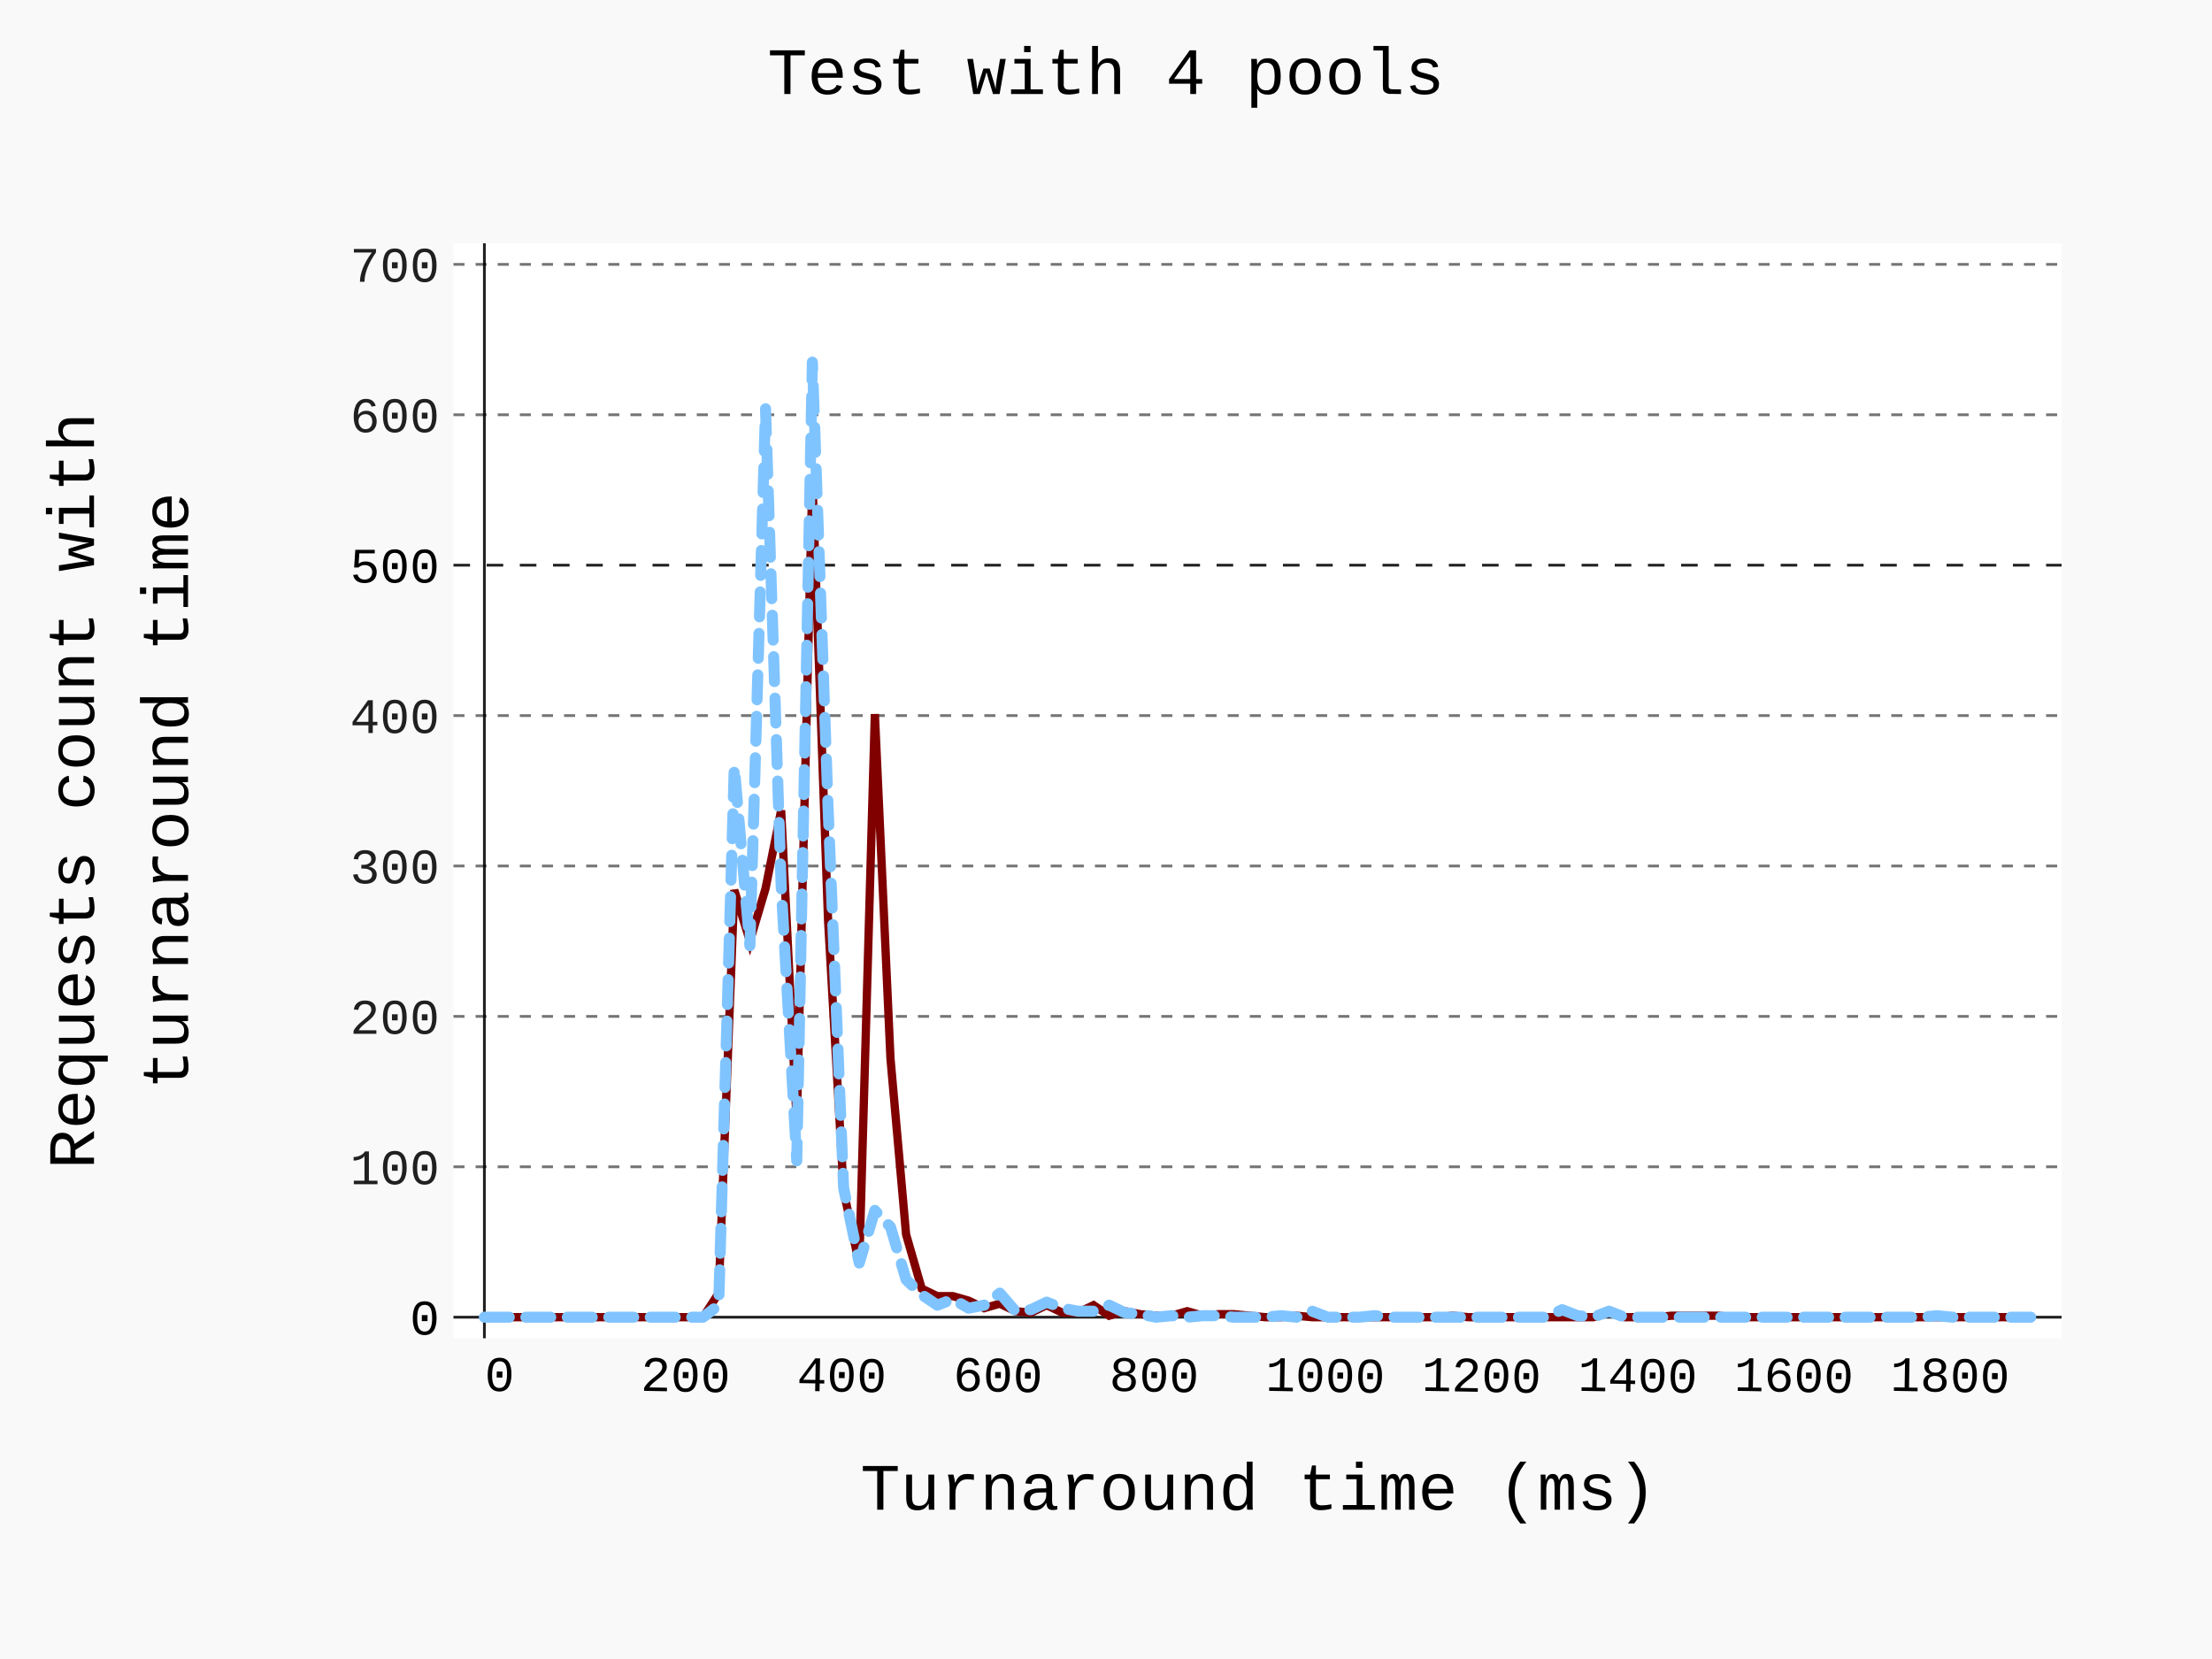
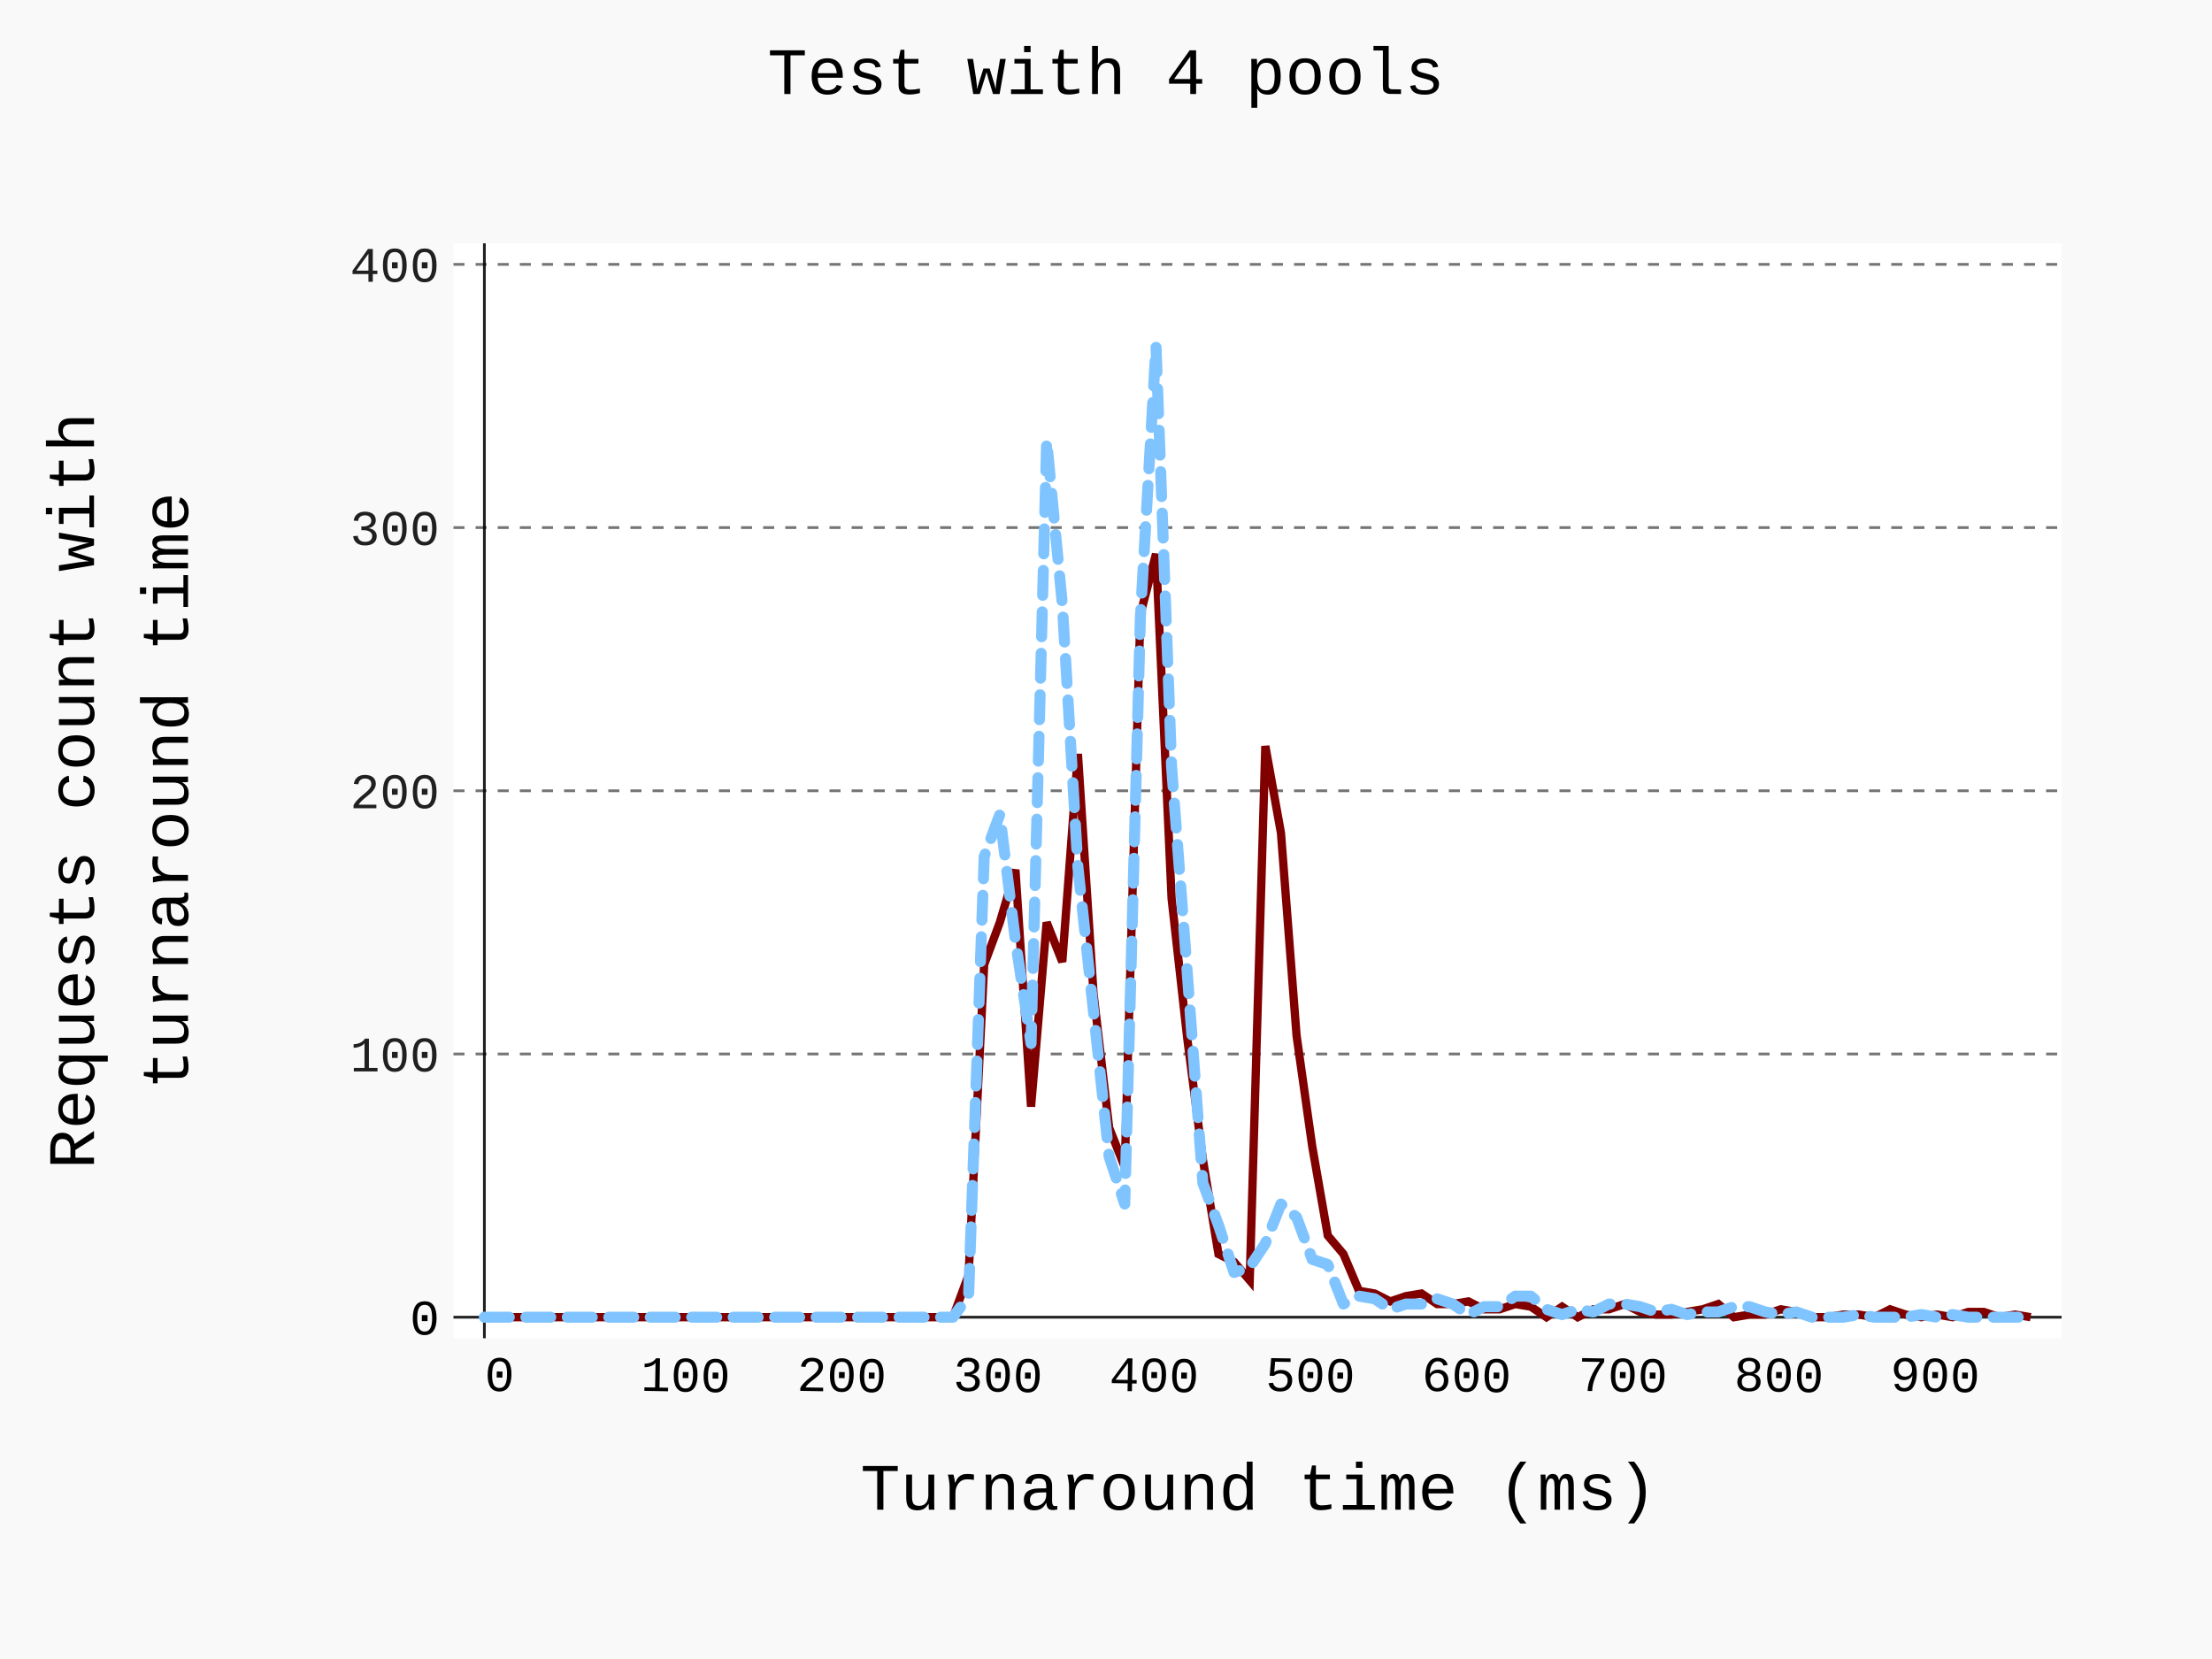
- <svg xmlns="http://www.w3.org/2000/svg" class="pygal-chart" id="chart-2735d341-30c8-4a26-ba14-3b3c11d05da4" viewBox="0 0 800 600">
+ <svg xmlns="http://www.w3.org/2000/svg" class="pygal-chart" id="chart-72736ac3-50ef-46f2-8d06-a641aa8146a9" viewBox="0 0 800 600">
  <defs>
-     <style type="text/css">#chart-2735d341-30c8-4a26-ba14-3b3c11d05da4{-webkit-user-select:none;-webkit-font-smoothing:antialiased;font-family:Consolas,"Liberation Mono",Menlo,Courier,monospace}#chart-2735d341-30c8-4a26-ba14-3b3c11d05da4 .title{font-family:Consolas,"Liberation Mono",Menlo,Courier,monospace;font-size:24px}#chart-2735d341-30c8-4a26-ba14-3b3c11d05da4 .legends .legend text{font-family:Consolas,"Liberation Mono",Menlo,Courier,monospace;font-size:14px}#chart-2735d341-30c8-4a26-ba14-3b3c11d05da4 .axis text{font-family:Consolas,"Liberation Mono",Menlo,Courier,monospace;font-size:18px}#chart-2735d341-30c8-4a26-ba14-3b3c11d05da4 .axis text.major{font-family:Consolas,"Liberation Mono",Menlo,Courier,monospace;font-size:18px}#chart-2735d341-30c8-4a26-ba14-3b3c11d05da4 .text-overlay text.value{font-family:Consolas,"Liberation Mono",Menlo,Courier,monospace;font-size:16px}#chart-2735d341-30c8-4a26-ba14-3b3c11d05da4 .text-overlay text.label{font-family:Consolas,"Liberation Mono",Menlo,Courier,monospace;font-size:10px}#chart-2735d341-30c8-4a26-ba14-3b3c11d05da4 .tooltip{font-family:Consolas,"Liberation Mono",Menlo,Courier,monospace;font-size:14px}#chart-2735d341-30c8-4a26-ba14-3b3c11d05da4 text.no_data{font-family:Consolas,"Liberation Mono",Menlo,Courier,monospace;font-size:64px}
- #chart-2735d341-30c8-4a26-ba14-3b3c11d05da4{background-color:rgba(249,249,249,1)}#chart-2735d341-30c8-4a26-ba14-3b3c11d05da4 path,#chart-2735d341-30c8-4a26-ba14-3b3c11d05da4 line,#chart-2735d341-30c8-4a26-ba14-3b3c11d05da4 rect,#chart-2735d341-30c8-4a26-ba14-3b3c11d05da4 circle{-webkit-transition:150ms;-moz-transition:150ms;transition:150ms}#chart-2735d341-30c8-4a26-ba14-3b3c11d05da4 .graph &gt; .background{fill:rgba(249,249,249,1)}#chart-2735d341-30c8-4a26-ba14-3b3c11d05da4 .plot &gt; .background{fill:rgba(255,255,255,1)}#chart-2735d341-30c8-4a26-ba14-3b3c11d05da4 .graph{fill:rgba(0,0,0,.87)}#chart-2735d341-30c8-4a26-ba14-3b3c11d05da4 text.no_data{fill:rgba(0,0,0,1)}#chart-2735d341-30c8-4a26-ba14-3b3c11d05da4 .title{fill:rgba(0,0,0,1)}#chart-2735d341-30c8-4a26-ba14-3b3c11d05da4 .legends .legend text{fill:rgba(0,0,0,.87)}#chart-2735d341-30c8-4a26-ba14-3b3c11d05da4 .legends .legend:hover text{fill:rgba(0,0,0,1)}#chart-2735d341-30c8-4a26-ba14-3b3c11d05da4 .axis .line{stroke:rgba(0,0,0,1)}#chart-2735d341-30c8-4a26-ba14-3b3c11d05da4 .axis .guide.line{stroke:rgba(0,0,0,.54)}#chart-2735d341-30c8-4a26-ba14-3b3c11d05da4 .axis .major.line{stroke:rgba(0,0,0,.87)}#chart-2735d341-30c8-4a26-ba14-3b3c11d05da4 .axis text.major{fill:rgba(0,0,0,1)}#chart-2735d341-30c8-4a26-ba14-3b3c11d05da4 .axis.y .guides:hover .guide.line,#chart-2735d341-30c8-4a26-ba14-3b3c11d05da4 .line-graph .axis.x .guides:hover .guide.line,#chart-2735d341-30c8-4a26-ba14-3b3c11d05da4 .stackedline-graph .axis.x .guides:hover .guide.line,#chart-2735d341-30c8-4a26-ba14-3b3c11d05da4 .xy-graph .axis.x .guides:hover .guide.line{stroke:rgba(0,0,0,1)}#chart-2735d341-30c8-4a26-ba14-3b3c11d05da4 .axis .guides:hover text{fill:rgba(0,0,0,1)}#chart-2735d341-30c8-4a26-ba14-3b3c11d05da4 .reactive{fill-opacity:.7;stroke-opacity:.8}#chart-2735d341-30c8-4a26-ba14-3b3c11d05da4 .ci{stroke:rgba(0,0,0,.87)}#chart-2735d341-30c8-4a26-ba14-3b3c11d05da4 .reactive.active,#chart-2735d341-30c8-4a26-ba14-3b3c11d05da4 .active .reactive{fill-opacity:.8;stroke-opacity:.9;stroke-width:4}#chart-2735d341-30c8-4a26-ba14-3b3c11d05da4 .ci .reactive.active{stroke-width:1.5}#chart-2735d341-30c8-4a26-ba14-3b3c11d05da4 .series text{fill:rgba(0,0,0,1)}#chart-2735d341-30c8-4a26-ba14-3b3c11d05da4 .tooltip rect{fill:rgba(255,255,255,1);stroke:rgba(0,0,0,1);-webkit-transition:opacity 150ms;-moz-transition:opacity 150ms;transition:opacity 150ms}#chart-2735d341-30c8-4a26-ba14-3b3c11d05da4 .tooltip .label{fill:rgba(0,0,0,.87)}#chart-2735d341-30c8-4a26-ba14-3b3c11d05da4 .tooltip .label{fill:rgba(0,0,0,.87)}#chart-2735d341-30c8-4a26-ba14-3b3c11d05da4 .tooltip .legend{font-size:.8em;fill:rgba(0,0,0,.54)}#chart-2735d341-30c8-4a26-ba14-3b3c11d05da4 .tooltip .x_label{font-size:.6em;fill:rgba(0,0,0,1)}#chart-2735d341-30c8-4a26-ba14-3b3c11d05da4 .tooltip .xlink{font-size:.5em;text-decoration:underline}#chart-2735d341-30c8-4a26-ba14-3b3c11d05da4 .tooltip .value{font-size:1.5em}#chart-2735d341-30c8-4a26-ba14-3b3c11d05da4 .bound{font-size:.5em}#chart-2735d341-30c8-4a26-ba14-3b3c11d05da4 .max-value{font-size:.75em;fill:rgba(0,0,0,.54)}#chart-2735d341-30c8-4a26-ba14-3b3c11d05da4 .map-element{fill:rgba(255,255,255,1);stroke:rgba(0,0,0,.54) !important}#chart-2735d341-30c8-4a26-ba14-3b3c11d05da4 .map-element .reactive{fill-opacity:inherit;stroke-opacity:inherit}#chart-2735d341-30c8-4a26-ba14-3b3c11d05da4 .color-0,#chart-2735d341-30c8-4a26-ba14-3b3c11d05da4 .color-0 a:visited{stroke:#F44336;fill:#F44336}#chart-2735d341-30c8-4a26-ba14-3b3c11d05da4 .color-1,#chart-2735d341-30c8-4a26-ba14-3b3c11d05da4 .color-1 a:visited{stroke:#3F51B5;fill:#3F51B5}#chart-2735d341-30c8-4a26-ba14-3b3c11d05da4 .text-overlay .color-0 text{fill:black}#chart-2735d341-30c8-4a26-ba14-3b3c11d05da4 .text-overlay .color-1 text{fill:black}#chart-2735d341-30c8-4a26-ba14-3b3c11d05da4 .series.serie-0{stroke-width:3}#chart-2735d341-30c8-4a26-ba14-3b3c11d05da4 .series.serie-1{stroke-width:4;stroke-linejoin:round;stroke-linecap:round;stroke-dasharray:9,6}
- #chart-2735d341-30c8-4a26-ba14-3b3c11d05da4 text.no_data{text-anchor:middle}#chart-2735d341-30c8-4a26-ba14-3b3c11d05da4 .guide.line{fill:none}#chart-2735d341-30c8-4a26-ba14-3b3c11d05da4 .centered{text-anchor:middle}#chart-2735d341-30c8-4a26-ba14-3b3c11d05da4 .title{text-anchor:middle}#chart-2735d341-30c8-4a26-ba14-3b3c11d05da4 .legends .legend text{fill-opacity:1}#chart-2735d341-30c8-4a26-ba14-3b3c11d05da4 .axis.x text{text-anchor:middle}#chart-2735d341-30c8-4a26-ba14-3b3c11d05da4 .axis.x:not(.web) text[transform]{text-anchor:start}#chart-2735d341-30c8-4a26-ba14-3b3c11d05da4 .axis.x:not(.web) text[transform].backwards{text-anchor:end}#chart-2735d341-30c8-4a26-ba14-3b3c11d05da4 .axis.y text{text-anchor:end}#chart-2735d341-30c8-4a26-ba14-3b3c11d05da4 .axis.y text[transform].backwards{text-anchor:start}#chart-2735d341-30c8-4a26-ba14-3b3c11d05da4 .axis.y2 text{text-anchor:start}#chart-2735d341-30c8-4a26-ba14-3b3c11d05da4 .axis.y2 text[transform].backwards{text-anchor:end}#chart-2735d341-30c8-4a26-ba14-3b3c11d05da4 .axis .guide.line{stroke-dasharray:4,4}#chart-2735d341-30c8-4a26-ba14-3b3c11d05da4 .axis .major.guide.line{stroke-dasharray:6,6}#chart-2735d341-30c8-4a26-ba14-3b3c11d05da4 .horizontal .axis.y .guide.line,#chart-2735d341-30c8-4a26-ba14-3b3c11d05da4 .horizontal .axis.y2 .guide.line,#chart-2735d341-30c8-4a26-ba14-3b3c11d05da4 .vertical .axis.x .guide.line{opacity:0}#chart-2735d341-30c8-4a26-ba14-3b3c11d05da4 .horizontal .axis.always_show .guide.line,#chart-2735d341-30c8-4a26-ba14-3b3c11d05da4 .vertical .axis.always_show .guide.line{opacity:1 !important}#chart-2735d341-30c8-4a26-ba14-3b3c11d05da4 .axis.y .guides:hover .guide.line,#chart-2735d341-30c8-4a26-ba14-3b3c11d05da4 .axis.y2 .guides:hover .guide.line,#chart-2735d341-30c8-4a26-ba14-3b3c11d05da4 .axis.x .guides:hover .guide.line{opacity:1}#chart-2735d341-30c8-4a26-ba14-3b3c11d05da4 .axis .guides:hover text{opacity:1}#chart-2735d341-30c8-4a26-ba14-3b3c11d05da4 .nofill{fill:none}#chart-2735d341-30c8-4a26-ba14-3b3c11d05da4 .subtle-fill{fill-opacity:.2}#chart-2735d341-30c8-4a26-ba14-3b3c11d05da4 .dot{stroke-width:1px;fill-opacity:1}#chart-2735d341-30c8-4a26-ba14-3b3c11d05da4 .dot.active{stroke-width:5px}#chart-2735d341-30c8-4a26-ba14-3b3c11d05da4 .dot.negative{fill:transparent}#chart-2735d341-30c8-4a26-ba14-3b3c11d05da4 text,#chart-2735d341-30c8-4a26-ba14-3b3c11d05da4 tspan{stroke:none !important}#chart-2735d341-30c8-4a26-ba14-3b3c11d05da4 .series text.active{opacity:1}#chart-2735d341-30c8-4a26-ba14-3b3c11d05da4 .tooltip rect{fill-opacity:.95;stroke-width:.5}#chart-2735d341-30c8-4a26-ba14-3b3c11d05da4 .tooltip text{fill-opacity:1}#chart-2735d341-30c8-4a26-ba14-3b3c11d05da4 .showable{visibility:hidden}#chart-2735d341-30c8-4a26-ba14-3b3c11d05da4 .showable.shown{visibility:visible}#chart-2735d341-30c8-4a26-ba14-3b3c11d05da4 .gauge-background{fill:rgba(229,229,229,1);stroke:none}#chart-2735d341-30c8-4a26-ba14-3b3c11d05da4 .bg-lines{stroke:rgba(249,249,249,1);stroke-width:2px}
- #chart-2735d341-30c8-4a26-ba14-3b3c11d05da4 .color-0{stroke:#800000;fill:#800000}#chart-2735d341-30c8-4a26-ba14-3b3c11d05da4 .color-1{stroke:#80c4ff;fill:#80c4ff}#chart-2735d341-30c8-4a26-ba14-3b3c11d05da4 .reactive{fill-opacity:1;stroke-opacity:1}</style>
+     <style type="text/css">#chart-72736ac3-50ef-46f2-8d06-a641aa8146a9{-webkit-user-select:none;-webkit-font-smoothing:antialiased;font-family:Consolas,"Liberation Mono",Menlo,Courier,monospace}#chart-72736ac3-50ef-46f2-8d06-a641aa8146a9 .title{font-family:Consolas,"Liberation Mono",Menlo,Courier,monospace;font-size:24px}#chart-72736ac3-50ef-46f2-8d06-a641aa8146a9 .legends .legend text{font-family:Consolas,"Liberation Mono",Menlo,Courier,monospace;font-size:14px}#chart-72736ac3-50ef-46f2-8d06-a641aa8146a9 .axis text{font-family:Consolas,"Liberation Mono",Menlo,Courier,monospace;font-size:18px}#chart-72736ac3-50ef-46f2-8d06-a641aa8146a9 .axis text.major{font-family:Consolas,"Liberation Mono",Menlo,Courier,monospace;font-size:18px}#chart-72736ac3-50ef-46f2-8d06-a641aa8146a9 .text-overlay text.value{font-family:Consolas,"Liberation Mono",Menlo,Courier,monospace;font-size:16px}#chart-72736ac3-50ef-46f2-8d06-a641aa8146a9 .text-overlay text.label{font-family:Consolas,"Liberation Mono",Menlo,Courier,monospace;font-size:10px}#chart-72736ac3-50ef-46f2-8d06-a641aa8146a9 .tooltip{font-family:Consolas,"Liberation Mono",Menlo,Courier,monospace;font-size:14px}#chart-72736ac3-50ef-46f2-8d06-a641aa8146a9 text.no_data{font-family:Consolas,"Liberation Mono",Menlo,Courier,monospace;font-size:64px}
+ #chart-72736ac3-50ef-46f2-8d06-a641aa8146a9{background-color:rgba(249,249,249,1)}#chart-72736ac3-50ef-46f2-8d06-a641aa8146a9 path,#chart-72736ac3-50ef-46f2-8d06-a641aa8146a9 line,#chart-72736ac3-50ef-46f2-8d06-a641aa8146a9 rect,#chart-72736ac3-50ef-46f2-8d06-a641aa8146a9 circle{-webkit-transition:150ms;-moz-transition:150ms;transition:150ms}#chart-72736ac3-50ef-46f2-8d06-a641aa8146a9 .graph &gt; .background{fill:rgba(249,249,249,1)}#chart-72736ac3-50ef-46f2-8d06-a641aa8146a9 .plot &gt; .background{fill:rgba(255,255,255,1)}#chart-72736ac3-50ef-46f2-8d06-a641aa8146a9 .graph{fill:rgba(0,0,0,.87)}#chart-72736ac3-50ef-46f2-8d06-a641aa8146a9 text.no_data{fill:rgba(0,0,0,1)}#chart-72736ac3-50ef-46f2-8d06-a641aa8146a9 .title{fill:rgba(0,0,0,1)}#chart-72736ac3-50ef-46f2-8d06-a641aa8146a9 .legends .legend text{fill:rgba(0,0,0,.87)}#chart-72736ac3-50ef-46f2-8d06-a641aa8146a9 .legends .legend:hover text{fill:rgba(0,0,0,1)}#chart-72736ac3-50ef-46f2-8d06-a641aa8146a9 .axis .line{stroke:rgba(0,0,0,1)}#chart-72736ac3-50ef-46f2-8d06-a641aa8146a9 .axis .guide.line{stroke:rgba(0,0,0,.54)}#chart-72736ac3-50ef-46f2-8d06-a641aa8146a9 .axis .major.line{stroke:rgba(0,0,0,.87)}#chart-72736ac3-50ef-46f2-8d06-a641aa8146a9 .axis text.major{fill:rgba(0,0,0,1)}#chart-72736ac3-50ef-46f2-8d06-a641aa8146a9 .axis.y .guides:hover .guide.line,#chart-72736ac3-50ef-46f2-8d06-a641aa8146a9 .line-graph .axis.x .guides:hover .guide.line,#chart-72736ac3-50ef-46f2-8d06-a641aa8146a9 .stackedline-graph .axis.x .guides:hover .guide.line,#chart-72736ac3-50ef-46f2-8d06-a641aa8146a9 .xy-graph .axis.x .guides:hover .guide.line{stroke:rgba(0,0,0,1)}#chart-72736ac3-50ef-46f2-8d06-a641aa8146a9 .axis .guides:hover text{fill:rgba(0,0,0,1)}#chart-72736ac3-50ef-46f2-8d06-a641aa8146a9 .reactive{fill-opacity:.7;stroke-opacity:.8}#chart-72736ac3-50ef-46f2-8d06-a641aa8146a9 .ci{stroke:rgba(0,0,0,.87)}#chart-72736ac3-50ef-46f2-8d06-a641aa8146a9 .reactive.active,#chart-72736ac3-50ef-46f2-8d06-a641aa8146a9 .active .reactive{fill-opacity:.8;stroke-opacity:.9;stroke-width:4}#chart-72736ac3-50ef-46f2-8d06-a641aa8146a9 .ci .reactive.active{stroke-width:1.5}#chart-72736ac3-50ef-46f2-8d06-a641aa8146a9 .series text{fill:rgba(0,0,0,1)}#chart-72736ac3-50ef-46f2-8d06-a641aa8146a9 .tooltip rect{fill:rgba(255,255,255,1);stroke:rgba(0,0,0,1);-webkit-transition:opacity 150ms;-moz-transition:opacity 150ms;transition:opacity 150ms}#chart-72736ac3-50ef-46f2-8d06-a641aa8146a9 .tooltip .label{fill:rgba(0,0,0,.87)}#chart-72736ac3-50ef-46f2-8d06-a641aa8146a9 .tooltip .label{fill:rgba(0,0,0,.87)}#chart-72736ac3-50ef-46f2-8d06-a641aa8146a9 .tooltip .legend{font-size:.8em;fill:rgba(0,0,0,.54)}#chart-72736ac3-50ef-46f2-8d06-a641aa8146a9 .tooltip .x_label{font-size:.6em;fill:rgba(0,0,0,1)}#chart-72736ac3-50ef-46f2-8d06-a641aa8146a9 .tooltip .xlink{font-size:.5em;text-decoration:underline}#chart-72736ac3-50ef-46f2-8d06-a641aa8146a9 .tooltip .value{font-size:1.5em}#chart-72736ac3-50ef-46f2-8d06-a641aa8146a9 .bound{font-size:.5em}#chart-72736ac3-50ef-46f2-8d06-a641aa8146a9 .max-value{font-size:.75em;fill:rgba(0,0,0,.54)}#chart-72736ac3-50ef-46f2-8d06-a641aa8146a9 .map-element{fill:rgba(255,255,255,1);stroke:rgba(0,0,0,.54) !important}#chart-72736ac3-50ef-46f2-8d06-a641aa8146a9 .map-element .reactive{fill-opacity:inherit;stroke-opacity:inherit}#chart-72736ac3-50ef-46f2-8d06-a641aa8146a9 .color-0,#chart-72736ac3-50ef-46f2-8d06-a641aa8146a9 .color-0 a:visited{stroke:#F44336;fill:#F44336}#chart-72736ac3-50ef-46f2-8d06-a641aa8146a9 .color-1,#chart-72736ac3-50ef-46f2-8d06-a641aa8146a9 .color-1 a:visited{stroke:#3F51B5;fill:#3F51B5}#chart-72736ac3-50ef-46f2-8d06-a641aa8146a9 .text-overlay .color-0 text{fill:black}#chart-72736ac3-50ef-46f2-8d06-a641aa8146a9 .text-overlay .color-1 text{fill:black}#chart-72736ac3-50ef-46f2-8d06-a641aa8146a9 .series.serie-0{stroke-width:3}#chart-72736ac3-50ef-46f2-8d06-a641aa8146a9 .series.serie-1{stroke-width:4;stroke-linejoin:round;stroke-linecap:round;stroke-dasharray:9,6}
+ #chart-72736ac3-50ef-46f2-8d06-a641aa8146a9 text.no_data{text-anchor:middle}#chart-72736ac3-50ef-46f2-8d06-a641aa8146a9 .guide.line{fill:none}#chart-72736ac3-50ef-46f2-8d06-a641aa8146a9 .centered{text-anchor:middle}#chart-72736ac3-50ef-46f2-8d06-a641aa8146a9 .title{text-anchor:middle}#chart-72736ac3-50ef-46f2-8d06-a641aa8146a9 .legends .legend text{fill-opacity:1}#chart-72736ac3-50ef-46f2-8d06-a641aa8146a9 .axis.x text{text-anchor:middle}#chart-72736ac3-50ef-46f2-8d06-a641aa8146a9 .axis.x:not(.web) text[transform]{text-anchor:start}#chart-72736ac3-50ef-46f2-8d06-a641aa8146a9 .axis.x:not(.web) text[transform].backwards{text-anchor:end}#chart-72736ac3-50ef-46f2-8d06-a641aa8146a9 .axis.y text{text-anchor:end}#chart-72736ac3-50ef-46f2-8d06-a641aa8146a9 .axis.y text[transform].backwards{text-anchor:start}#chart-72736ac3-50ef-46f2-8d06-a641aa8146a9 .axis.y2 text{text-anchor:start}#chart-72736ac3-50ef-46f2-8d06-a641aa8146a9 .axis.y2 text[transform].backwards{text-anchor:end}#chart-72736ac3-50ef-46f2-8d06-a641aa8146a9 .axis .guide.line{stroke-dasharray:4,4}#chart-72736ac3-50ef-46f2-8d06-a641aa8146a9 .axis .major.guide.line{stroke-dasharray:6,6}#chart-72736ac3-50ef-46f2-8d06-a641aa8146a9 .horizontal .axis.y .guide.line,#chart-72736ac3-50ef-46f2-8d06-a641aa8146a9 .horizontal .axis.y2 .guide.line,#chart-72736ac3-50ef-46f2-8d06-a641aa8146a9 .vertical .axis.x .guide.line{opacity:0}#chart-72736ac3-50ef-46f2-8d06-a641aa8146a9 .horizontal .axis.always_show .guide.line,#chart-72736ac3-50ef-46f2-8d06-a641aa8146a9 .vertical .axis.always_show .guide.line{opacity:1 !important}#chart-72736ac3-50ef-46f2-8d06-a641aa8146a9 .axis.y .guides:hover .guide.line,#chart-72736ac3-50ef-46f2-8d06-a641aa8146a9 .axis.y2 .guides:hover .guide.line,#chart-72736ac3-50ef-46f2-8d06-a641aa8146a9 .axis.x .guides:hover .guide.line{opacity:1}#chart-72736ac3-50ef-46f2-8d06-a641aa8146a9 .axis .guides:hover text{opacity:1}#chart-72736ac3-50ef-46f2-8d06-a641aa8146a9 .nofill{fill:none}#chart-72736ac3-50ef-46f2-8d06-a641aa8146a9 .subtle-fill{fill-opacity:.2}#chart-72736ac3-50ef-46f2-8d06-a641aa8146a9 .dot{stroke-width:1px;fill-opacity:1}#chart-72736ac3-50ef-46f2-8d06-a641aa8146a9 .dot.active{stroke-width:5px}#chart-72736ac3-50ef-46f2-8d06-a641aa8146a9 .dot.negative{fill:transparent}#chart-72736ac3-50ef-46f2-8d06-a641aa8146a9 text,#chart-72736ac3-50ef-46f2-8d06-a641aa8146a9 tspan{stroke:none !important}#chart-72736ac3-50ef-46f2-8d06-a641aa8146a9 .series text.active{opacity:1}#chart-72736ac3-50ef-46f2-8d06-a641aa8146a9 .tooltip rect{fill-opacity:.95;stroke-width:.5}#chart-72736ac3-50ef-46f2-8d06-a641aa8146a9 .tooltip text{fill-opacity:1}#chart-72736ac3-50ef-46f2-8d06-a641aa8146a9 .showable{visibility:hidden}#chart-72736ac3-50ef-46f2-8d06-a641aa8146a9 .showable.shown{visibility:visible}#chart-72736ac3-50ef-46f2-8d06-a641aa8146a9 .gauge-background{fill:rgba(229,229,229,1);stroke:none}#chart-72736ac3-50ef-46f2-8d06-a641aa8146a9 .bg-lines{stroke:rgba(249,249,249,1);stroke-width:2px}
+ #chart-72736ac3-50ef-46f2-8d06-a641aa8146a9 .color-0{stroke:#800000;fill:#800000}#chart-72736ac3-50ef-46f2-8d06-a641aa8146a9 .color-1{stroke:#80c4ff;fill:#80c4ff}#chart-72736ac3-50ef-46f2-8d06-a641aa8146a9 .reactive{fill-opacity:1;stroke-opacity:1}</style>
  </defs>
  <g class="graph line-graph vertical">
    <rect class="background" height="600" width="800" x="0" y="0" />
    <g class="plot" transform="translate(164, 88)">
      <rect class="background" height="396" width="581.6" x="0" y="0" />
      <g class="axis y always_show">
        <g class="guides">
          <path class="axis major line" d="M0 388.385 h581.6" />
          <text class="major" x="-5" y="394.685">0</text>
        </g>
        <g class="guides">
-           <path class="guide line" d="M0 333.989 h581.6" />
-           <text class="" x="-5" y="340.289">100</text>
+           <path class="guide line" d="M0 293.192 h581.6" />
+           <text class="" x="-5" y="299.492">100</text>
        </g>
        <g class="guides">
-           <path class="guide line" d="M0 279.593 h581.6" />
-           <text class="" x="-5" y="285.893">200</text>
+           <path class="guide line" d="M0 198 h581.6" />
+           <text class="" x="-5" y="204.3">200</text>
        </g>
        <g class="guides">
-           <path class="guide line" d="M0 225.198 h581.6" />
-           <text class="" x="-5" y="231.498">300</text>
-         </g>
-         <g class="guides">
-           <path class="guide line" d="M0 170.802 h581.6" />
-           <text class="" x="-5" y="177.102">400</text>
-         </g>
-         <g class="guides">
-           <path class="major guide line" d="M0 116.407 h581.6" />
-           <text class="major" x="-5" y="122.707">500</text>
-         </g>
-         <g class="guides">
-           <path class="guide line" d="M0 62.011 h581.6" />
-           <text class="" x="-5" y="68.311">600</text>
+           <path class="guide line" d="M0 102.808 h581.6" />
+           <text class="" x="-5" y="109.108">300</text>
        </g>
        <g class="guides">
          <path class="guide line" d="M0 7.615 h581.6" />
-           <text class="" x="-5" y="13.915">700</text>
+           <text class="" x="-5" y="13.915">400</text>
        </g>
      </g>
      <g class="axis x">
        <g class="guides">
          <path class="axis major line" d="M11.185 0 v396" />
          <text class="major" transform="rotate(1 11.18462 415)" x="11.185" y="415.0">0</text>
        </g>
        <g class="guides">
          <path class="major guide line" d="M67.673 0 v396" />
-           <text class="major" transform="rotate(1 67.67257 415)" x="67.673" y="415.0">200</text>
+           <text class="major" transform="rotate(1 67.67257 415)" x="67.673" y="415.0">100</text>
        </g>
        <g class="guides">
          <path class="major guide line" d="M124.161 0 v396" />
-           <text class="major" transform="rotate(1 124.1605 415)" x="124.161" y="415.0">400</text>
+           <text class="major" transform="rotate(1 124.1605 415)" x="124.161" y="415.0">200</text>
        </g>
        <g class="guides">
          <path class="major guide line" d="M180.648 0 v396" />
-           <text class="major" transform="rotate(1 180.6485 415)" x="180.648" y="415.0">600</text>
+           <text class="major" transform="rotate(1 180.6485 415)" x="180.648" y="415.0">300</text>
        </g>
        <g class="guides">
          <path class="major guide line" d="M237.136 0 v396" />
-           <text class="major" transform="rotate(1 237.1364 415)" x="237.136" y="415.0">800</text>
+           <text class="major" transform="rotate(1 237.1364 415)" x="237.136" y="415.0">400</text>
        </g>
        <g class="guides">
          <path class="major guide line" d="M293.624 0 v396" />
-           <text class="major" transform="rotate(1 293.6244 415)" x="293.624" y="415.0">1000</text>
+           <text class="major" transform="rotate(1 293.6244 415)" x="293.624" y="415.0">500</text>
        </g>
        <g class="guides">
          <path class="major guide line" d="M350.112 0 v396" />
-           <text class="major" transform="rotate(1 350.1124 415)" x="350.112" y="415.0">1200</text>
+           <text class="major" transform="rotate(1 350.1124 415)" x="350.112" y="415.0">600</text>
        </g>
        <g class="guides">
          <path class="major guide line" d="M406.6 0 v396" />
-           <text class="major" transform="rotate(1 406.6003 415)" x="406.6" y="415.0">1400</text>
+           <text class="major" transform="rotate(1 406.6003 415)" x="406.6" y="415.0">700</text>
        </g>
        <g class="guides">
          <path class="major guide line" d="M463.088 0 v396" />
-           <text class="major" transform="rotate(1 463.0883 415)" x="463.088" y="415.0">1600</text>
+           <text class="major" transform="rotate(1 463.0883 415)" x="463.088" y="415.0">800</text>
        </g>
        <g class="guides">
          <path class="major guide line" d="M519.576 0 v396" />
-           <text class="major" transform="rotate(1 519.5762 415)" x="519.576" y="415.0">1800</text>
+           <text class="major" transform="rotate(1 519.5762 415)" x="519.576" y="415.0">900</text>
        </g>
      </g>
      <g class="series serie-0 color-0">
-         <path class="line reactive nofill" d="M11.185 388.385 L16.833 388.385 22.482 388.385 28.131 388.385 33.78 388.385 39.429 388.385 45.077 388.385 50.726 388.385 56.375 388.385 62.024 388.385 67.673 388.385 73.321 388.385 78.97 388.385 84.619 388.385 90.268 388.385 95.917 379.681 101.565 233.901 107.214 252.396 112.863 233.357 118.512 205.071 124.161 318.214 129.809 85.401 135.458 244.236 141.107 342.692 146.756 369.346 152.405 170.258 158.053 294.824 163.702 358.467 169.351 378.049 175 380.769 180.648 380.769 186.297 382.401 191.946 385.121 197.595 383.489 203.244 386.209 208.892 386.753 214.541 384.033 220.19 386.753 225.839 386.753 231.488 384.033 237.136 387.841 242.785 386.209 248.434 387.297 254.083 387.841 259.732 387.841 265.38 386.209 271.029 387.841 276.678 387.297 282.327 387.297 287.976 387.841 293.624 388.385 299.273 388.385 304.922 387.841 310.571 388.385 316.22 388.385 321.868 388.385 327.517 388.385 333.166 388.385 338.815 388.385 344.464 388.385 350.112 388.385 355.761 388.385 361.41 387.841 367.059 388.385 372.708 388.385 378.356 388.385 384.005 388.385 389.654 388.385 395.303 388.385 400.952 388.385 406.6 388.385 412.249 388.385 417.898 386.753 423.547 388.385 429.195 388.385 434.844 388.385 440.493 387.841 446.142 387.841 451.791 387.841 457.439 387.841 463.088 388.385 468.737 388.385 474.386 388.385 480.035 388.385 485.683 388.385 491.332 388.385 496.981 388.385 502.63 388.385 508.279 388.385 513.927 388.385 519.576 388.385 525.225 388.385 530.874 388.385 536.523 388.385 542.171 388.385 547.82 388.385 553.469 388.385 559.118 388.385 564.767 388.385 570.415 388.385" />
+         <path class="line reactive nofill" d="M11.185 388.385 L16.833 388.385 22.482 388.385 28.131 388.385 33.78 388.385 39.429 388.385 45.077 388.385 50.726 388.385 56.375 388.385 62.024 388.385 67.673 388.385 73.321 388.385 78.97 388.385 84.619 388.385 90.268 388.385 95.917 388.385 101.565 388.385 107.214 388.385 112.863 388.385 118.512 388.385 124.161 388.385 129.809 388.385 135.458 388.385 141.107 388.385 146.756 388.385 152.405 388.385 158.053 388.385 163.702 388.385 169.351 388.385 175 388.385 180.648 388.385 186.297 373.154 191.946 260.827 197.595 245.596 203.244 226.558 208.892 312.231 214.541 245.596 220.19 259.875 225.839 184.673 231.488 271.298 237.136 319.846 242.785 334.125 248.434 134.221 254.083 112.327 259.732 237.029 265.38 287.481 271.029 331.269 276.678 365.538 282.327 368.394 287.976 375.058 293.624 181.817 299.273 213.231 304.922 286.529 310.571 326.51 316.22 358.875 321.868 365.538 327.517 378.865 333.166 379.817 338.815 382.673 344.464 380.769 350.112 379.817 355.761 383.625 361.41 383.625 367.059 382.673 372.708 385.529 378.356 385.529 384.005 383.625 389.654 384.577 395.303 388.385 400.952 384.577 406.6 388.385 412.249 385.529 417.898 385.529 423.547 383.625 429.195 386.481 434.844 387.433 440.493 387.433 446.142 386.481 451.791 385.529 457.439 383.625 463.088 388.385 468.737 387.433 474.386 387.433 480.035 385.529 485.683 386.481 491.332 388.385 496.981 388.385 502.63 387.433 508.279 387.433 513.927 388.385 519.576 385.529 525.225 387.433 530.874 388.385 536.523 387.433 542.171 388.385 547.82 386.481 553.469 386.481 559.118 388.385 564.767 387.433 570.415 388.385" />
      </g>
      <g class="series serie-1 color-1">
-         <path class="line reactive nofill" d="M11.185 388.385 L16.833 388.385 22.482 388.385 28.131 388.385 33.78 388.385 39.429 388.385 45.077 388.385 50.726 388.385 56.375 388.385 62.024 388.385 67.673 388.385 73.321 388.385 78.97 388.385 84.619 388.385 90.268 388.385 95.917 384.033 101.565 189.297 107.214 254.027 112.863 59.835 118.512 232.269 124.161 331.813 129.809 42.973 135.458 203.44 141.107 341.604 146.756 368.802 152.405 349.764 158.053 355.747 163.702 374.786 169.351 380.225 175 384.033 180.648 381.857 186.297 385.121 191.946 384.033 197.595 379.681 203.244 386.209 208.892 385.665 214.541 382.945 220.19 385.121 225.839 386.209 231.488 386.209 237.136 384.033 242.785 386.753 248.434 387.297 254.083 388.385 259.732 387.841 265.38 388.385 271.029 387.841 276.678 387.841 282.327 388.385 287.976 388.385 293.624 388.385 299.273 387.841 304.922 388.385 310.571 386.209 316.22 388.385 321.868 388.385 327.517 388.385 333.166 387.841 338.815 388.385 344.464 388.385 350.112 388.385 355.761 388.385 361.41 388.385 367.059 388.385 372.708 388.385 378.356 388.385 384.005 388.385 389.654 388.385 395.303 388.385 400.952 385.665 406.6 387.841 412.249 388.385 417.898 386.209 423.547 388.385 429.195 388.385 434.844 388.385 440.493 388.385 446.142 388.385 451.791 388.385 457.439 388.385 463.088 388.385 468.737 388.385 474.386 388.385 480.035 388.385 485.683 388.385 491.332 388.385 496.981 388.385 502.63 388.385 508.279 388.385 513.927 388.385 519.576 388.385 525.225 388.385 530.874 388.385 536.523 387.841 542.171 388.385 547.82 388.385 553.469 388.385 559.118 388.385 564.767 388.385 570.415 388.385" />
+         <path class="line reactive nofill" d="M11.185 388.385 L16.833 388.385 22.482 388.385 28.131 388.385 33.78 388.385 39.429 388.385 45.077 388.385 50.726 388.385 56.375 388.385 62.024 388.385 67.673 388.385 73.321 388.385 78.97 388.385 84.619 388.385 90.268 388.385 95.917 388.385 101.565 388.385 107.214 388.385 112.863 388.385 118.512 388.385 124.161 388.385 129.809 388.385 135.458 388.385 141.107 388.385 146.756 388.385 152.405 388.385 158.053 388.385 163.702 388.385 169.351 388.385 175 388.385 180.648 388.385 186.297 380.769 191.946 221.798 197.595 206.567 203.244 252.26 208.892 289.385 214.541 71.394 220.19 130.413 225.839 225.606 231.488 277.962 237.136 330.317 242.785 347.452 248.434 135.173 254.083 37.125 259.732 189.433 265.38 263.683 271.029 339.837 276.678 355.067 282.327 372.202 287.976 370.298 293.624 361.731 299.273 347.452 304.922 352.212 310.571 367.442 316.22 369.346 321.868 383.625 327.517 380.769 333.166 381.721 338.815 385.529 344.464 383.625 350.112 383.625 355.761 381.721 361.41 383.625 367.059 387.433 372.708 384.577 378.356 384.577 384.005 380.769 389.654 380.769 395.303 385.529 400.952 387.433 406.6 385.529 412.249 386.481 417.898 383.625 423.547 383.625 429.195 384.577 434.844 386.481 440.493 385.529 446.142 387.433 451.791 386.481 457.439 386.481 463.088 384.577 468.737 384.577 474.386 386.481 480.035 387.433 485.683 386.481 491.332 388.385 496.981 388.385 502.63 388.385 508.279 387.433 513.927 388.385 519.576 388.385 525.225 388.385 530.874 387.433 536.523 388.385 542.171 387.433 547.82 388.385 553.469 388.385 559.118 388.385 564.767 388.385 570.415 388.385" />
      </g>
    </g>
    <g class="titles">
      <text class="title plot_title" x="400.0" y="34">Test with 4 pools</text>
      <text class="title" x="455.2" y="546">Turnaround time (ms)</text>
      <text class="title" transform="rotate(-90 0 286)" x="0" y="320.0">Requests count with</text>
      <text class="title" transform="rotate(-90 0 286)" x="0" y="354.0">turnaround time</text>
    </g>
    <g class="plot overlay" transform="translate(164, 88)">
      <g class="series serie-0 color-0" />
      <g class="series serie-1 color-1" />
    </g>
    <g class="plot text-overlay" transform="translate(164, 88)">
      <g class="series serie-0 color-0" />
      <g class="series serie-1 color-1" />
    </g>
    <g class="plot tooltip-overlay" transform="translate(164, 88)">
      <g class="tooltip" style="opacity: 0" transform="translate(0 0)">
        <rect class="tooltip-box" height="0" rx="0" ry="0" width="0" />
        <g class="text" />
      </g>
    </g>
  </g>
</svg>
